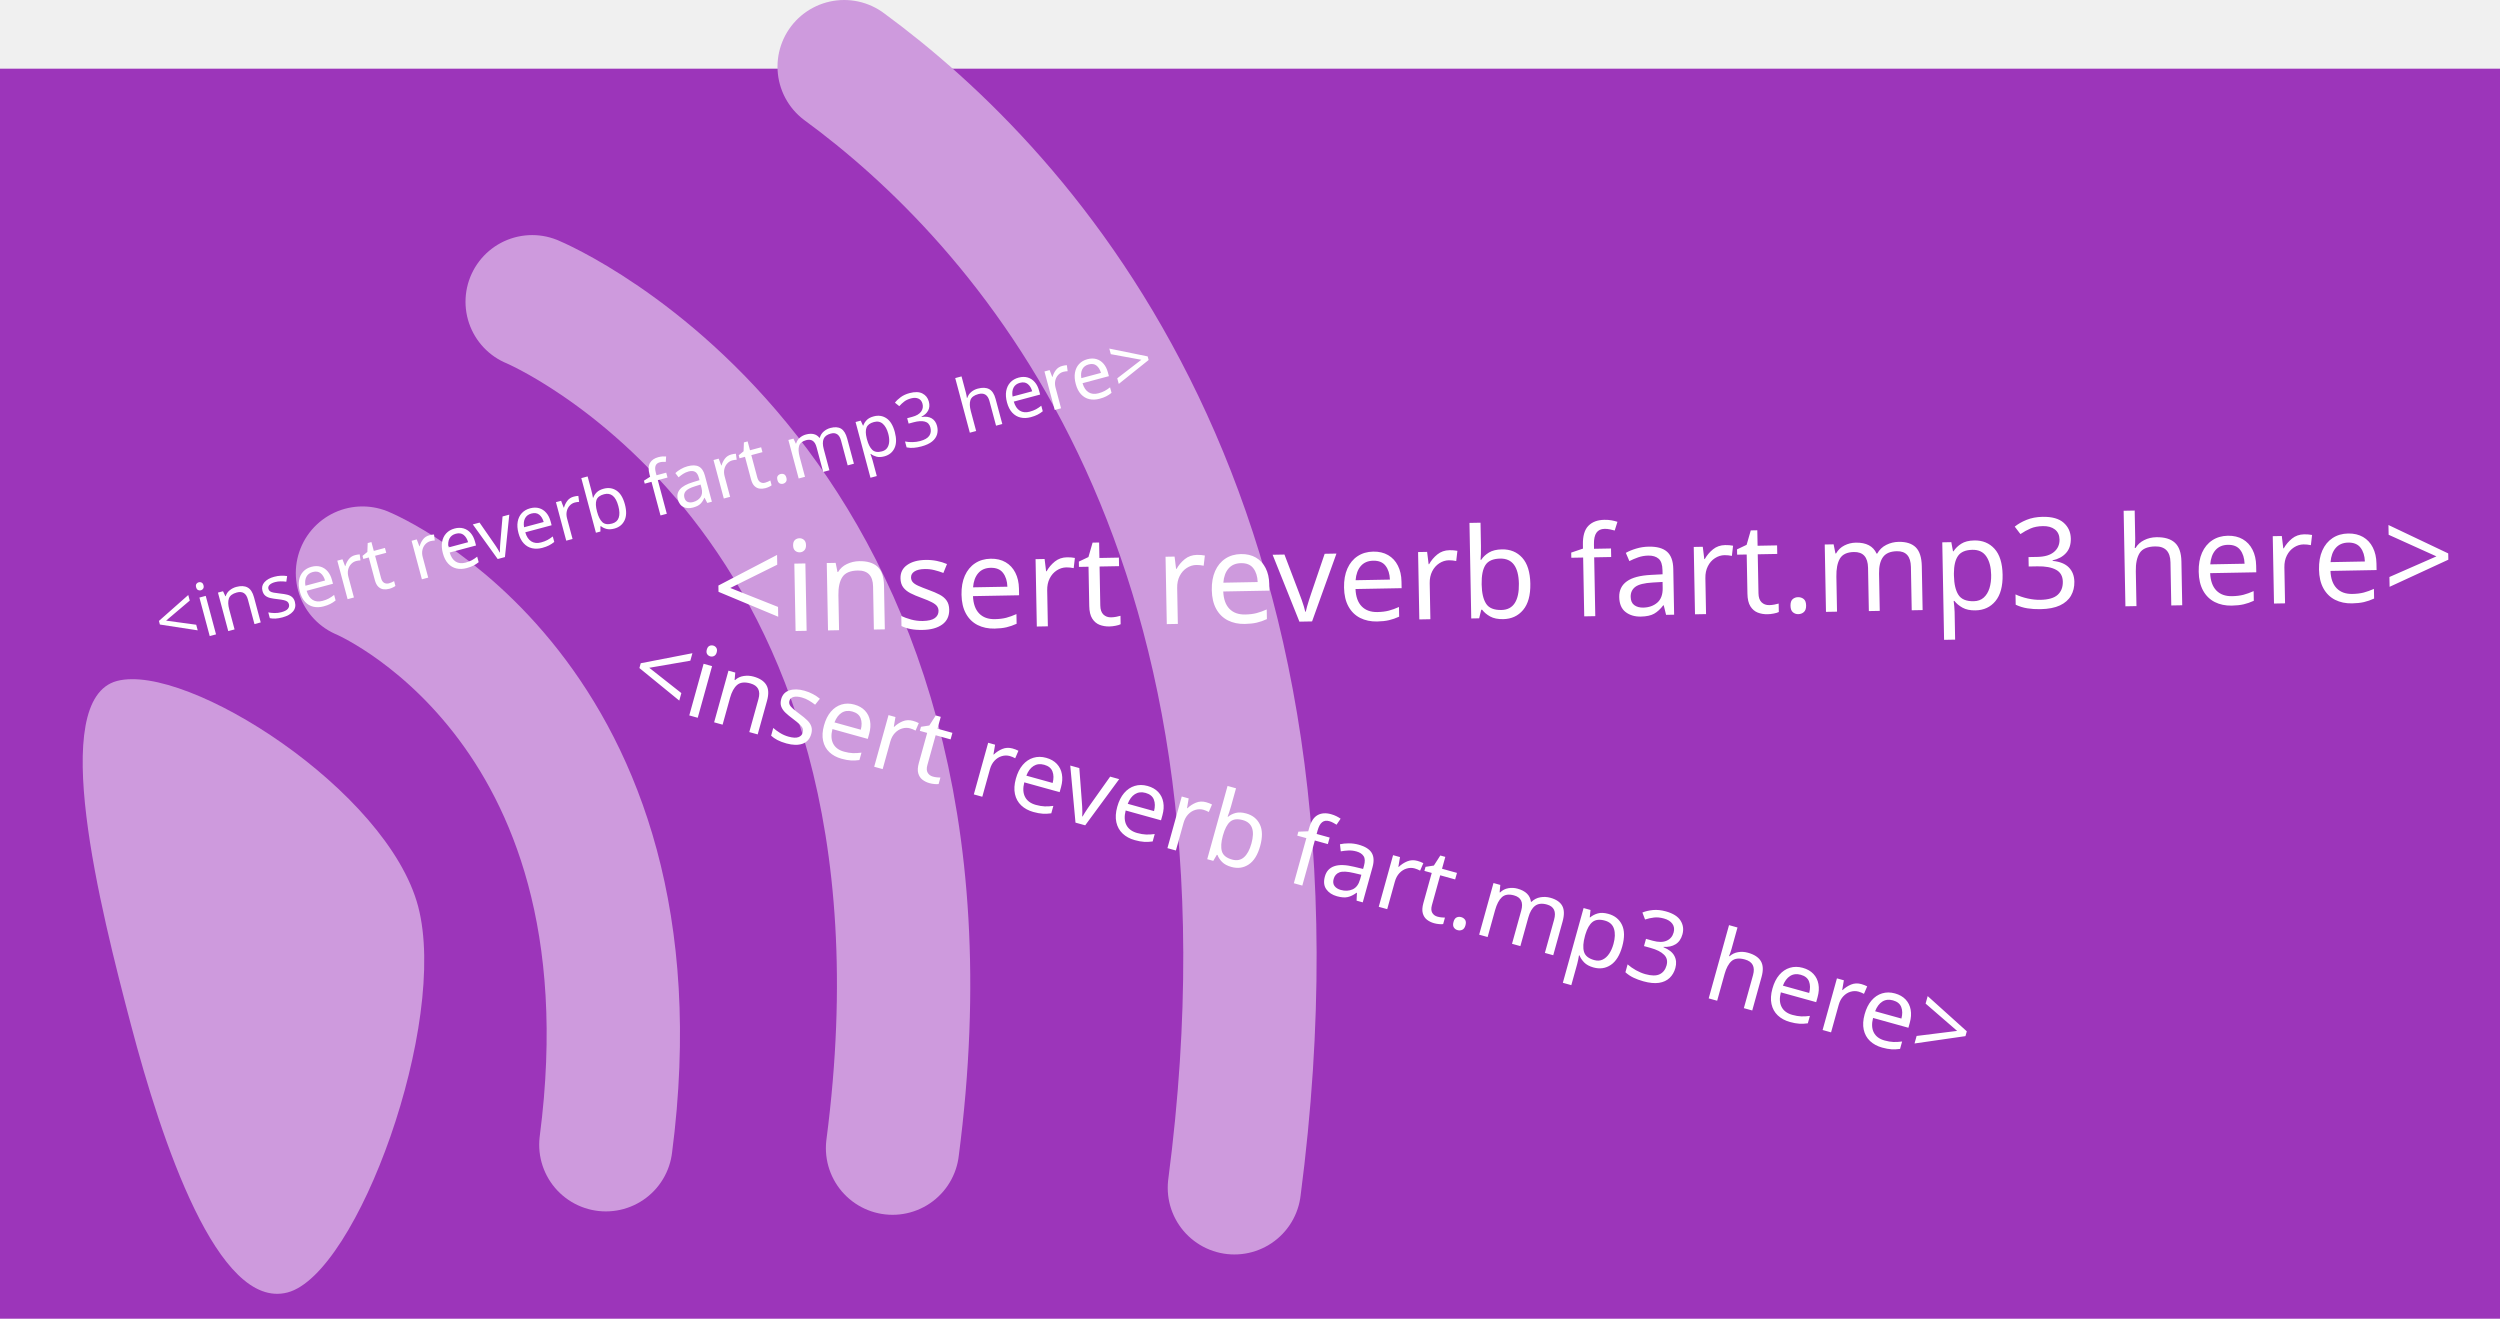
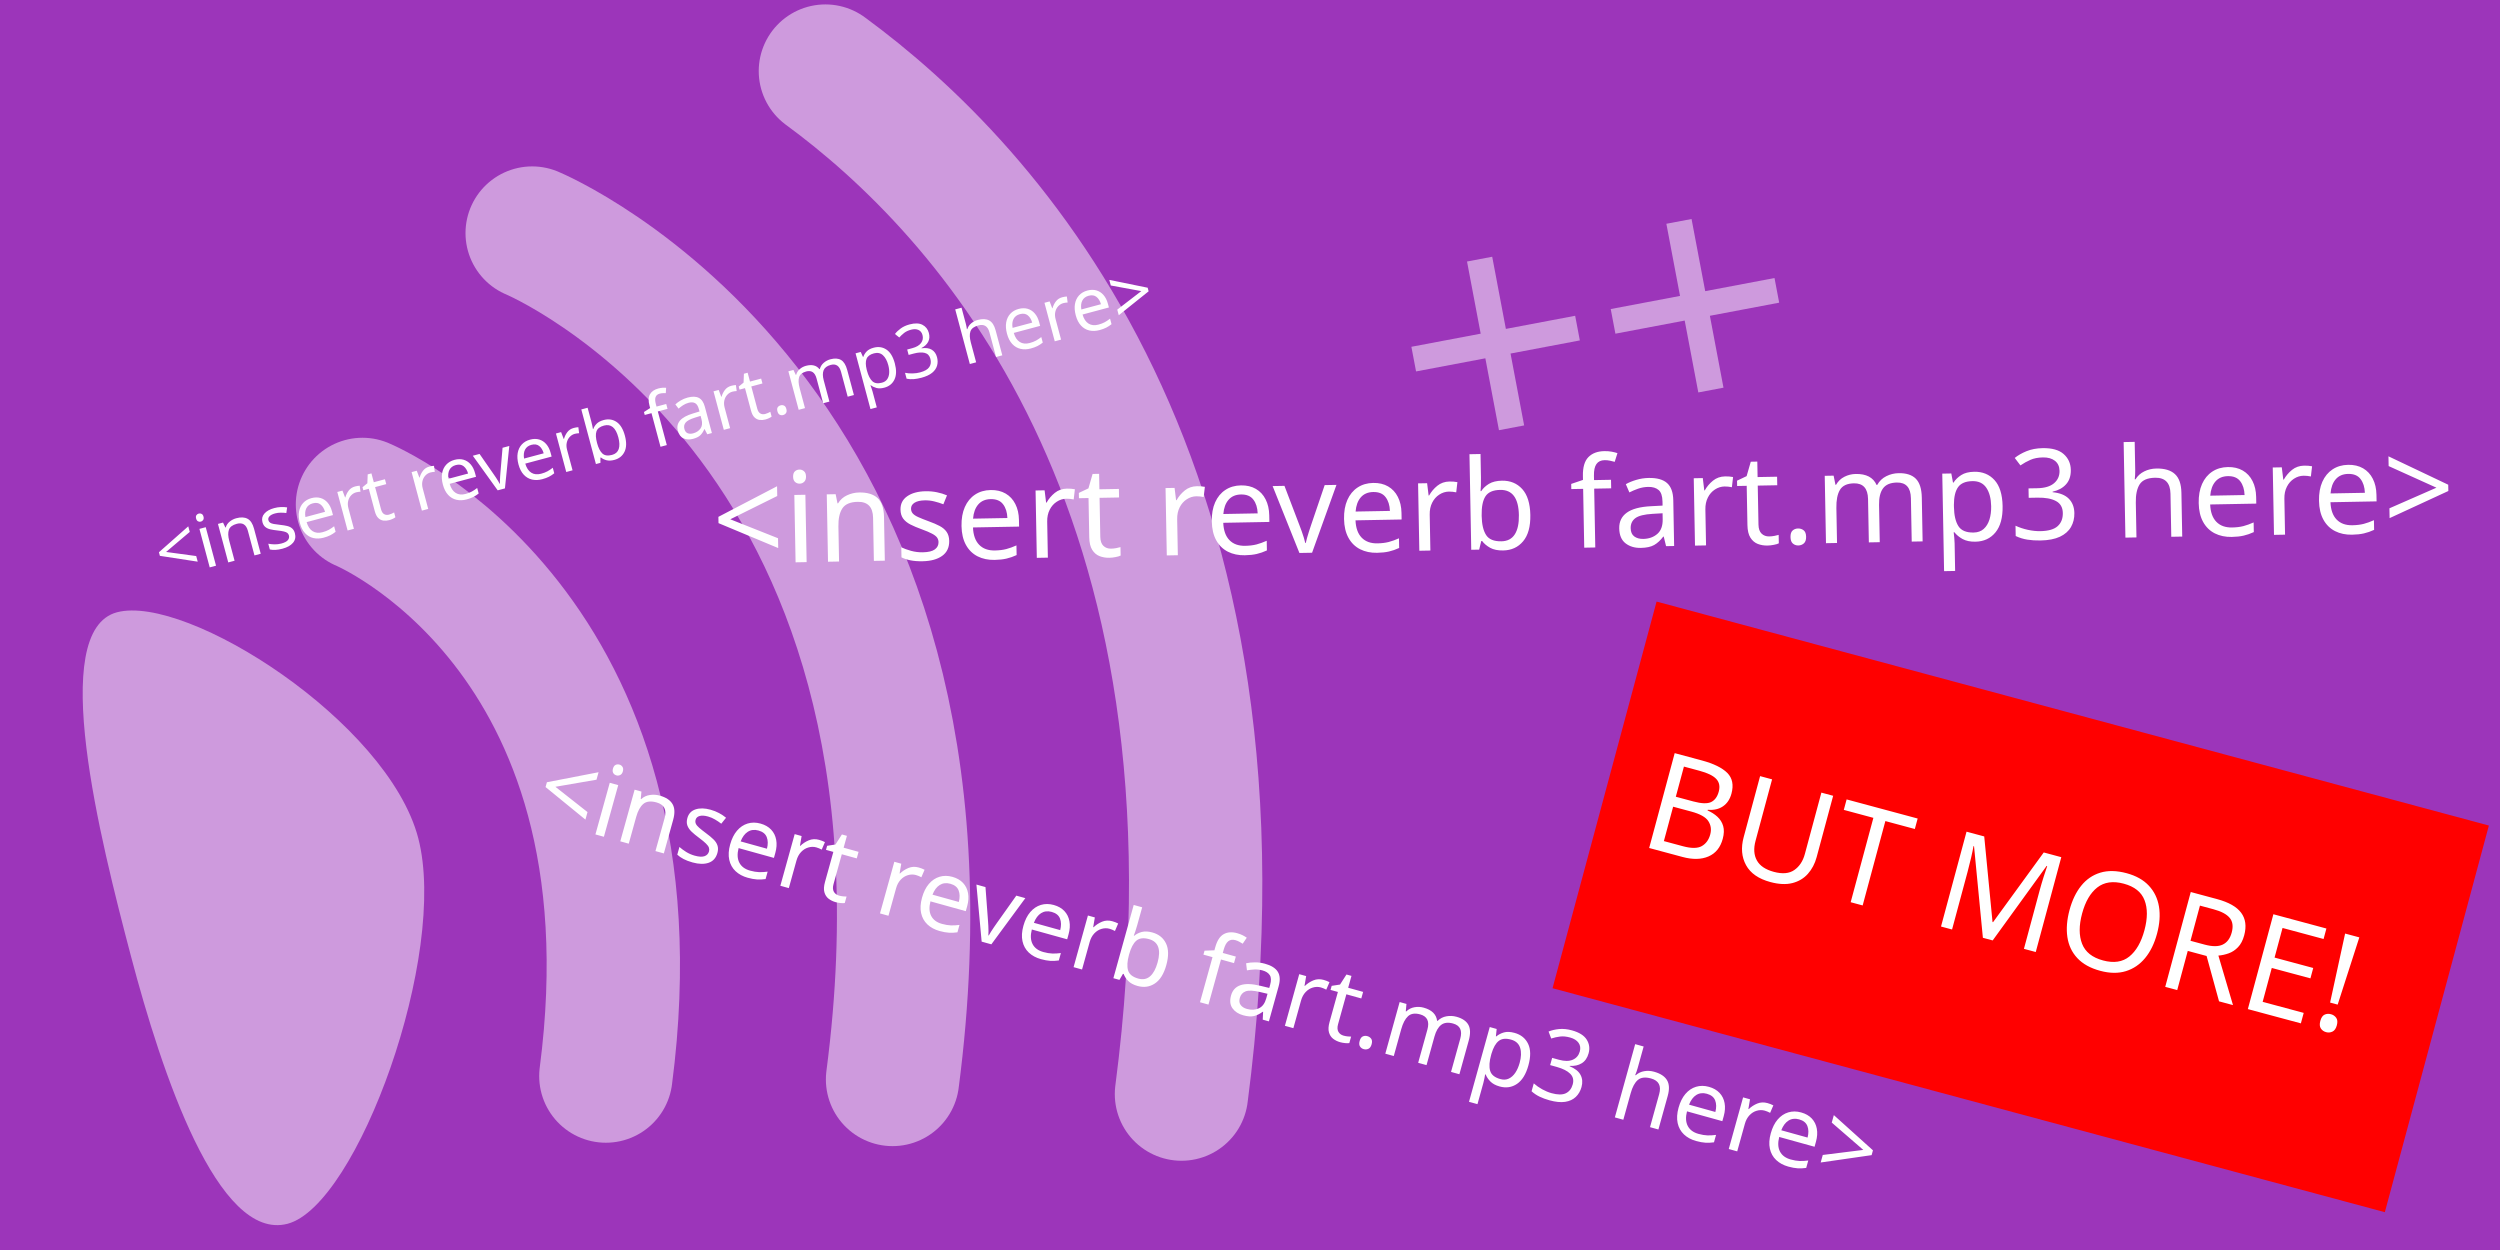
- <svg xmlns="http://www.w3.org/2000/svg" version="1.1" width="600" height="316.484" viewBox="0,0,600,316.484">
-   <g transform="translate(0,16.48358)">
+ <svg xmlns="http://www.w3.org/2000/svg" version="1.1" width="600" height="300" viewBox="0,0,600,300">
+   <g transform="translate(60,-30)">
    <g data-paper-data="{&quot;isPaintingLayer&quot;:true}" fill-rule="nonzero" stroke-linejoin="miter" stroke-miterlimit="10" stroke-dasharray="" stroke-dashoffset="0" style="mix-blend-mode: normal">
-       <path d="M0,300v-300h600v300z" fill="#9c35ba" stroke="none" stroke-width="0" stroke-linecap="butt" />
-       <path d="M28.094,146.943c16.744,-4.407 64.922,26.239 72.268,54.145c7.346,27.907 -14.598,88.209 -31.342,92.616c-16.744,4.407 -30.248,-36.334 -37.594,-64.241c-7.346,-27.907 -20.076,-78.114 -3.332,-82.521z" data-paper-data="{&quot;index&quot;:null}" fill="#ce9add" stroke="none" stroke-width="0" stroke-linecap="butt" />
-       <path d="M145.406,258.253c13.987,-107.15 -58.414,-137.192 -58.414,-137.192" fill="none" stroke="#ce9add" stroke-width="32" stroke-linecap="round" />
-       <path d="M214.211,259.069c20.711,-158.653 -86.49,-203.133 -86.49,-203.133" fill="none" stroke="#ce9add" stroke-width="32" stroke-linecap="round" />
-       <path d="M296.254,268.587c20.978,-160.704 -51.37,-238.076 -93.655,-269.07" fill="none" stroke="#ce9add" stroke-width="32" stroke-linecap="round" />
-       <text transform="translate(39.0002,139.2043) rotate(-14.97852) scale(0.44627,0.44627)" font-size="40" xml:space="preserve" fill="#ffffff" fill-rule="nonzero" stroke="none" stroke-width="1" stroke-linecap="butt" stroke-linejoin="miter" stroke-miterlimit="10" stroke-dasharray="" stroke-dashoffset="0" font-family="Sans Serif" font-weight="normal" text-anchor="start" style="mix-blend-mode: normal">
+       <path d="M-60,330v-300h600v300z" fill="#9c35ba" stroke="none" stroke-width="0" stroke-linecap="butt" />
+       <text transform="translate(280.6944,146.4658) rotate(-10.72198) scale(2.12827,2.12827)" font-size="40" xml:space="preserve" fill="#ce9add" fill-rule="nonzero" stroke="none" stroke-width="1" stroke-linecap="butt" stroke-linejoin="miter" stroke-miterlimit="10" stroke-dasharray="" stroke-dashoffset="0" font-family="Sans Serif" font-weight="normal" text-anchor="start" style="mix-blend-mode: normal">
+         <tspan x="0" dy="0">++</tspan>
+       </text>
+       <path d="M-31.906,176.943c16.744,-4.407 64.922,26.239 72.268,54.145c7.346,27.907 -14.598,88.209 -31.342,92.616c-16.744,4.407 -30.248,-36.334 -37.594,-64.241c-7.346,-27.907 -20.076,-78.114 -3.332,-82.521z" data-paper-data="{&quot;index&quot;:null}" fill="#ce9add" stroke="none" stroke-width="0" stroke-linecap="butt" />
+       <path d="M26.992,151.061c0,0 72.401,30.041 58.414,137.192" fill="none" stroke="#ce9add" stroke-width="32" stroke-linecap="round" />
+       <path d="M67.721,85.936c0,0 107.201,44.481 86.49,203.133" fill="none" stroke="#ce9add" stroke-width="32" stroke-linecap="round" />
+       <path d="M138.095,47.061c38.583,28.281 104.6,98.882 85.457,245.52" fill="none" stroke="#ce9add" stroke-width="32" stroke-linecap="round" />
+       <text transform="translate(-20.9998,169.2043) rotate(-14.97839) scale(0.44627,0.44627)" font-size="40" xml:space="preserve" fill="#ffffff" fill-rule="nonzero" stroke="none" stroke-width="1" stroke-linecap="butt" stroke-linejoin="miter" stroke-miterlimit="10" stroke-dasharray="" stroke-dashoffset="0" font-family="Sans Serif" font-weight="normal" text-anchor="start" style="mix-blend-mode: normal">
        <tspan x="0" dy="0">&lt;insert reverb fart.mp3 here&gt;</tspan>
      </text>
-       <text transform="translate(150.2267,150.999) rotate(15.51339) scale(0.60004,0.60004)" font-size="40" xml:space="preserve" fill="#ffffff" fill-rule="nonzero" stroke="none" stroke-width="1" stroke-linecap="butt" stroke-linejoin="miter" stroke-miterlimit="10" stroke-dasharray="" stroke-dashoffset="0" font-family="Sans Serif" font-weight="normal" text-anchor="start" style="mix-blend-mode: normal">
+       <text transform="translate(67.70421,226.044) rotate(15.51348) scale(0.60004,0.60004)" font-size="40" xml:space="preserve" fill="#ffffff" fill-rule="nonzero" stroke="none" stroke-width="1" stroke-linecap="butt" stroke-linejoin="miter" stroke-miterlimit="10" stroke-dasharray="" stroke-dashoffset="0" font-family="Sans Serif" font-weight="normal" text-anchor="start" style="mix-blend-mode: normal">
        <tspan x="0" dy="0">&lt;insert reverb fart.mp3 here&gt;</tspan>
      </text>
-       <text transform="translate(171.1142,135.327) rotate(-1.06399) scale(0.75436,0.75436)" font-size="40" xml:space="preserve" fill="#ffffff" fill-rule="nonzero" stroke="none" stroke-width="1" stroke-linecap="butt" stroke-linejoin="miter" stroke-miterlimit="10" stroke-dasharray="" stroke-dashoffset="0" font-family="Sans Serif" font-weight="normal" text-anchor="start" style="mix-blend-mode: normal">
+       <text transform="translate(111.1142,165.327) rotate(-1.06416) scale(0.75436,0.75436)" font-size="40" xml:space="preserve" fill="#ffffff" fill-rule="nonzero" stroke="none" stroke-width="1" stroke-linecap="butt" stroke-linejoin="miter" stroke-miterlimit="10" stroke-dasharray="" stroke-dashoffset="0" font-family="Sans Serif" font-weight="normal" text-anchor="start" style="mix-blend-mode: normal">
        <tspan x="0" dy="0">&lt;insert reverb fart.mp3 here&gt;</tspan>
+       </text>
+       <path d="M312.608,267.173l24.971,-92.795l199.753,53.754l-24.971,92.795z" fill="#ff0000" stroke="#000000" stroke-width="0" stroke-linecap="butt" />
+       <text transform="translate(332.7121,232.6867) rotate(15.06166) scale(0.82535,0.82535)" font-size="40" xml:space="preserve" fill="#ffffff" fill-rule="nonzero" stroke="none" stroke-width="1" stroke-linecap="butt" stroke-linejoin="miter" stroke-miterlimit="10" stroke-dasharray="" stroke-dashoffset="0" font-family="Sans Serif" font-weight="normal" text-anchor="start" style="mix-blend-mode: normal">
+         <tspan x="0" dy="0">BUT MORE!</tspan>
      </text>
    </g>
  </g>
</svg>
